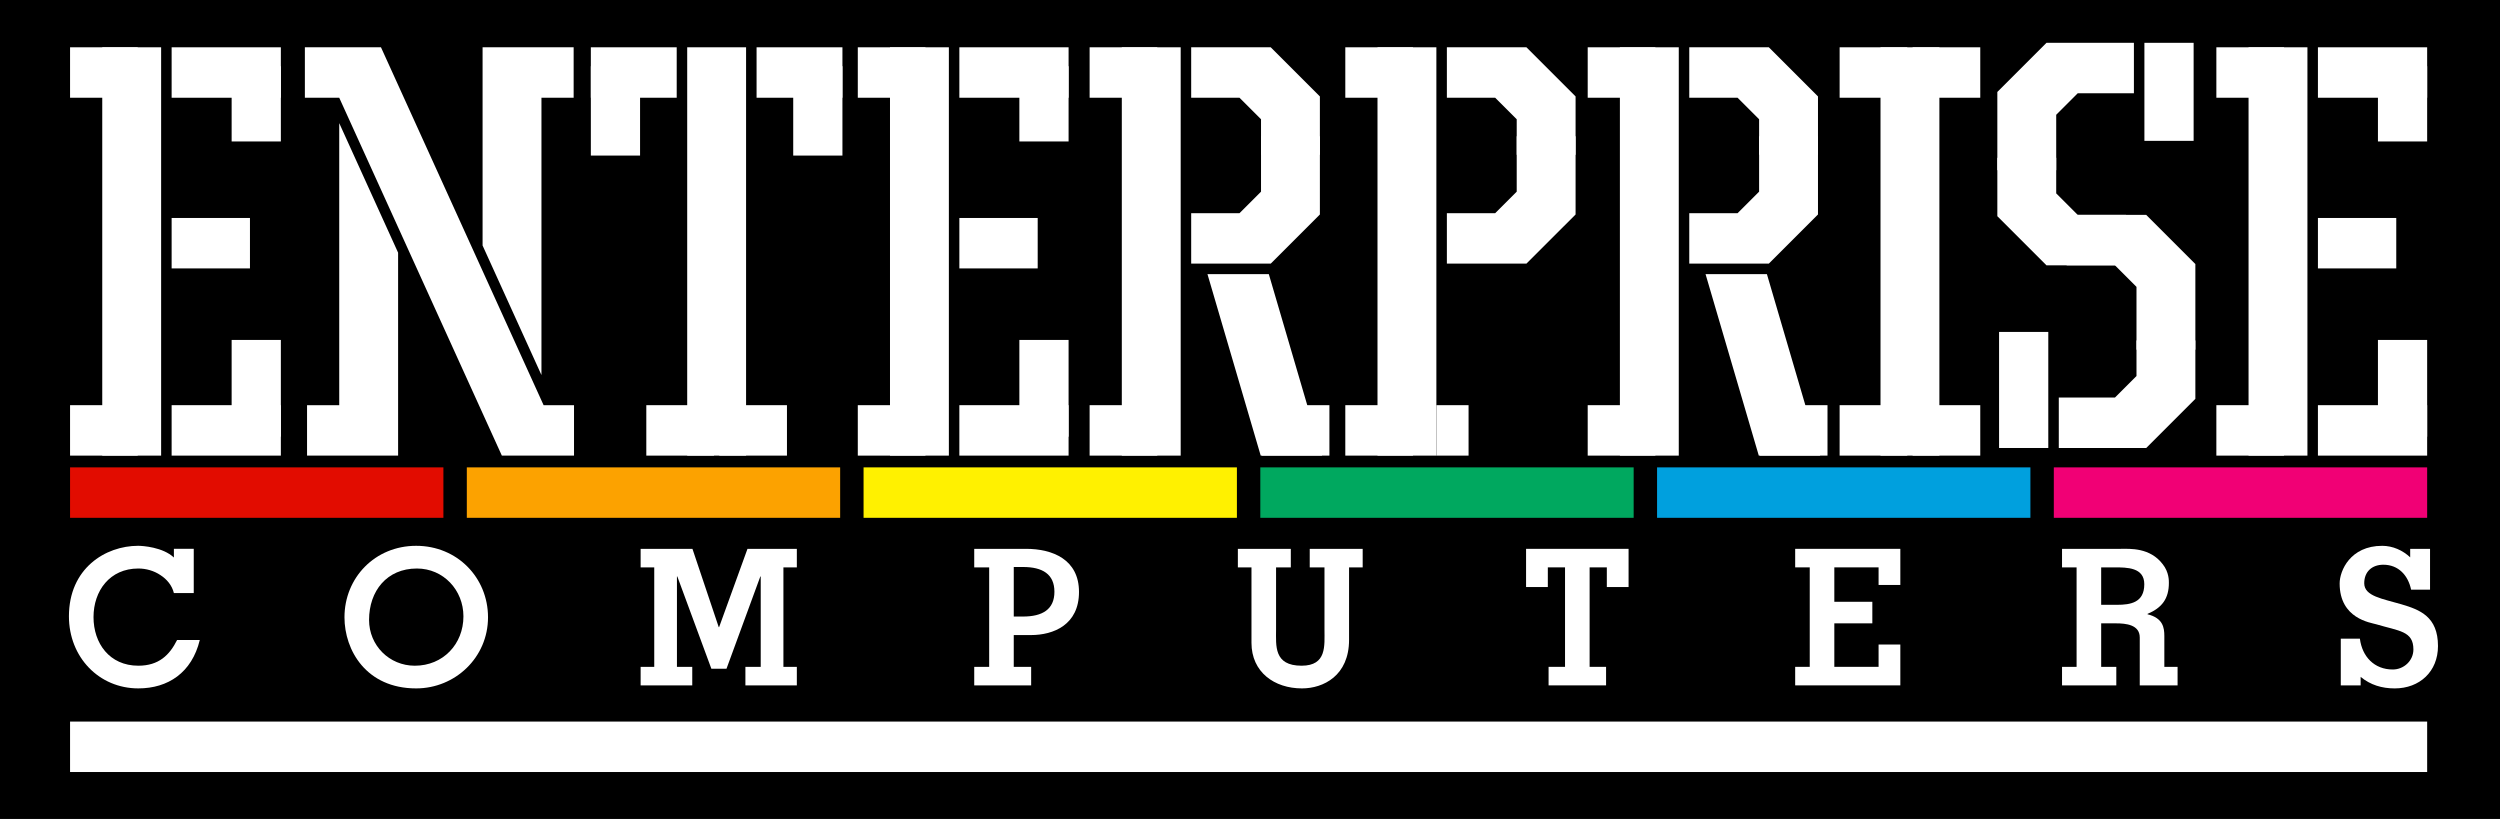
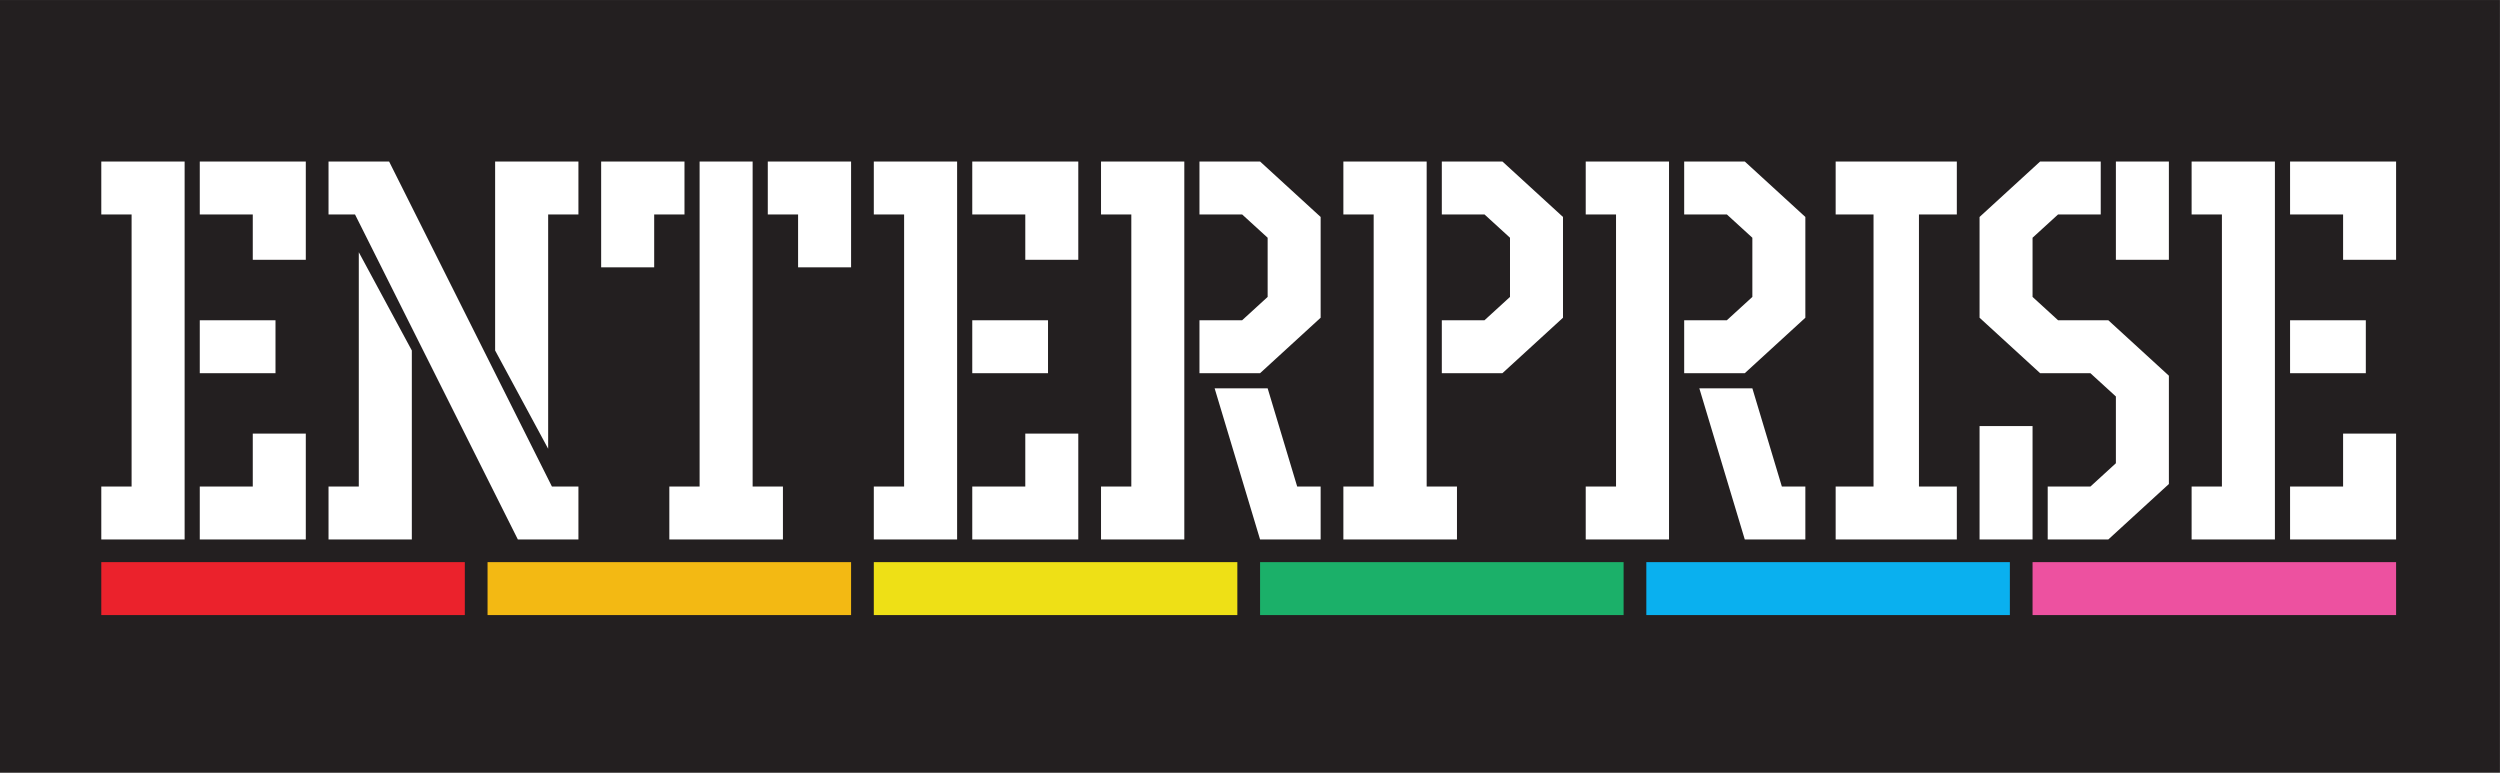
- <svg xmlns="http://www.w3.org/2000/svg" version="1.1" id="Layer_1" x="0px" y="0px" viewBox="0 0 3839 1257.59" style="enable-background:new 0 0 3839 1257.59;" xml:space="preserve">
-   <defs id="defs76" />
-   <style type="text/css" id="style1">
- 	.st0{fill:#953D8C;}
- 	.st1{fill:#FFFFFF;}
- 	.st2{fill:#E20C00;}
- 	.st3{fill:#FCA200;}
- 	.st4{fill:#FFF100;}
- 	.st5{fill:#00A85F;}
- 	.st6{fill:#00A0DE;}
- 	.st7{fill:#F10075;}
- </style>
-   <g id="g76">
-     <path id="rect1" d="M 0,0 H 3839 V 1257.59 H 0 Z" />
-     <g id="g75">
-       <g id="g9" style="fill:#ffffff">
-         <path class="st1" d="M267.03,910.75c-2.9-11.91-10.75-21.2-20.62-27.59c-9.87-6.68-22.07-10.16-33.98-10.16     c-43.85,0-68.83,34.27-68.83,74.63c0,40.08,24.39,74.63,68.83,74.63c31.36,0,47.92-16.26,59.53-39.5h34.85     c-12.2,50.24-48.79,74.34-94.38,74.34c-60.4,0-106.58-47.92-106.58-110.65c0-73.76,56.05-108.32,106.29-108.32     c6.68,0,38.04,2.03,54.89,18.01v-13.36h30.49v67.96H267.03z" id="path18" style="fill:#ffffff" />
-         <path class="st1" d="M528.98,947.92c0-60.7,46.76-109.77,110.06-109.77S749.4,887.23,749.4,947.92     c0,61.86-50.53,109.19-110.36,109.19C562.37,1057.11,528.98,998.45,528.98,947.92z M566.73,951.99     c0,39.2,31.07,70.28,70.28,70.28c43.27,0,74.63-33.11,74.63-75.8c0-40.37-30.78-73.47-71.44-73.47     C594.03,873,566.73,907.55,566.73,951.99z" id="path17" style="fill:#ffffff" />
-         <path class="st1" d="M1040.09,885.19h-0.58v138.82h23.52v28.46h-79.28v-28.46h20.91V871.25h-20.91v-28.46h79.57l40.37,120.23     h0.58l43.56-120.23h75.8v28.46h-20.62v152.75h20.62v28.46h-78.99v-28.46h23.52V885.19h-0.58l-51.98,141.72h-23.23L1040.09,885.19     z" id="path16" style="fill:#ffffff" />
-         <path class="st1" d="M1518.97,871.25h-22.94v-28.46h79.57c40.66,0,81.31,16.26,81.31,66.21c0,50.53-39.21,66.21-73.76,66.21     h-26.43v48.79h26.72v28.46h-87.41v-28.46h22.94V871.25z M1556.73,946.76h14.23c29.91,0,48.21-11.04,48.21-38.04     c0-27.01-18.3-38.04-48.21-38.04h-14.23V946.76z" id="path15" style="fill:#ffffff" />
-         <path class="st1" d="M1900.86,842.79h81.31v28.46h-22.65v95.25c0,24.98-3.78,55.76,39.21,55.76c38.91,0,35.14-30.78,35.14-55.76     v-95.25h-22.65v-28.46h81.31v28.46h-20.91v111.23c0,55.18-39.5,74.63-72.31,74.63c-42.4,0-77.54-24.98-77.54-69.99V871.25h-20.91     V842.79z" id="path14" style="fill:#ffffff" />
-         <path class="st1" d="M2343.44,901.46v-58.66h157.4v58.66h-33.4v-30.2h-26.43v152.75h25.27v28.46h-88.28v-28.46h25.27V871.25     h-26.43v30.2H2343.44z" id="path13" style="fill:#ffffff" />
-         <path class="st1" d="M2756.68,1052.47v-28.46h22.36V871.25h-22.36v-28.46h161.47v55.47h-33.4v-27.01h-67.96v52.85h58.37v33.11     h-58.37v66.79h67.96v-34.27h33.4v62.73H2756.68z" id="path12" style="fill:#ffffff" />
-         <path class="st1" d="M3166.45,1052.47v-28.46h22.36V871.25h-22.36v-28.46h90.03c14.23,0,45.01-2.32,64.76,23.81     c9.58,12.2,9.29,25.27,9.29,28.46c0,24.39-10.75,38.33-32.82,47.63v0.58c23.81,5.81,25.85,20.62,25.85,33.4v47.34h20.33v28.46     h-58.08V979c0-19.75-21.2-21.78-36.59-21.78h-22.65v66.79h23.23v28.46H3166.45z M3226.56,928.75h24.39     c20.91,0,41.82-3.49,41.82-31.65c0-25.85-26.43-25.85-46.17-25.85h-20.04V928.75z" id="path11" style="fill:#ffffff" />
-         <path class="st1" d="M3623.84,980.74c3.49,27.59,22.07,47.34,50.53,47.34c16.84,0,31.65-13.36,31.65-30.78     c0-28.46-22.07-28.17-56.92-38.62c-8.71-2.61-56.34-8.42-56.34-62.73c0-19.46,16.26-57.79,65.34-57.79     c16.26,0,31.65,6.97,42.98,17.71v-13.07h30.49v62.73h-29.04c-2.32-11.04-7.26-20.62-14.23-27.3     c-7.26-6.97-16.84-11.04-28.46-11.04c-17.13,0-29.33,10.45-29.33,28.46c0,20.04,28.46,23.81,56.92,32.24     c28.46,8.42,56.34,18.88,56.34,64.18c0,39.21-28.17,65.05-66.5,65.05c-19.46,0-37.17-5.23-52.27-17.71v13.07h-30.49v-71.73     H3623.84z" id="path10" style="fill:#ffffff" />
-       </g>
-       <path id="rect9" class="st1" style="fill:#ffffff" d="m 157.02,72.62 h 90.41 V 699.65 H 157.02 Z" />
-       <path id="rect10" class="st1" style="fill:#ffffff" d="m 1055.27,72.62 h 90.41 V 699.65 h -90.41 z" />
-       <path id="rect11" class="st1" transform="matrix(-1.836970e-16 1 -1 -1.836970e-16 820.4515 501.3867)" style="fill:#ffffff" d="m 120.8,608.98 h 77.46 v 103.89 H 120.8 Z" />
-       <path id="rect12" class="st1" transform="matrix(-1.836970e-16 1 -1 -1.836970e-16 270.8874 -48.1775)" style="fill:#ffffff" d="m 120.8,59.41 h 77.46 V 163.3 H 120.8 Z" />
-       <g id="g14">
-         <path id="rect13" class="st1" style="fill:#ffffff" d="m 355.7,522.01 h 75.58 v 148.58 h -75.58 z" />
-         <path id="rect14" class="st1" transform="matrix(-1.836970e-16 1 -1 -1.836970e-16 1008.335 313.5032)" style="fill:#ffffff" d="m 308.68,577.06 h 77.46 v 167.73 h -77.46 z" />
-       </g>
-       <g id="g19">
-         <g id="g16">
-           <path id="rect15" class="st1" transform="matrix(-1 -1.224647e-16 1.224647e-16 -1 1890.168 340.5817)" style="fill:#ffffff" d="m 907.29,101.69 h 75.58 v 137.21 h -75.58 z" />
-           <path id="rect16" class="st1" transform="matrix(6.123234e-17 -1 1 6.123234e-17 861.8628 1084.573)" style="fill:#ffffff" d="M 934.49,45.43 H 1011.95 v 131.85 h -77.46 z" />
-         </g>
-         <g id="g18">
-           <path id="rect17" class="st1" style="fill:#ffffff" d="m 1218.07,101.69 h 75.58 v 137.21 h -75.58 z" />
-           <path id="rect18" class="st1" transform="matrix(3.503515e-11 -1 1 3.503515e-11 1116.367 1339.077)" style="fill:#ffffff" d="m 1188.99,45.43 h 77.46 v 131.85 h -77.46 z" />
-         </g>
-       </g>
-       <path id="rect19" class="st1" style="fill:#ffffff" d="m 355.7,101.69 h 75.58 v 115.54 h -75.58 z" />
-       <path id="rect20" class="st1" transform="matrix(6.123234e-17 -1 1 6.123234e-17 236.0609 458.7709)" style="fill:#ffffff" d="m 308.68,27.49 h 77.46 v 167.73 h -77.46 z" />
-       <path id="rect21" class="st1" transform="matrix(6.123234e-17 -1 1 6.123234e-17 -49.7575 697.1394)" style="fill:#ffffff" d="m 284.96,313.31 h 77.46 v 120.28 h -77.46 z" />
-       <g id="g23">
-         <path id="rect22" class="st1" transform="matrix(-1.836970e-16 1 -1 -1.836970e-16 1817.43 -495.592)" style="fill:#ffffff" d="m 1117.78,608.98 h 77.46 v 103.89 h -77.46 z" />
-         <path id="rect23" class="st1" transform="matrix(-1.836970e-16 1 -1 -1.836970e-16 1705.348 -383.5095)" style="fill:#ffffff" d="m 1005.7,608.98 h 77.46 v 103.89 h -77.46 z" />
-       </g>
-       <path id="rect24" class="st1" style="fill:#ffffff" d="m 2887.71,72.62 h 90.41 V 699.65 h -90.41 z" />
-       <path id="rect25" class="st1" transform="matrix(-1.836970e-16 1 -1 -1.836970e-16 3537.79 -2215.952)" style="fill:#ffffff" d="m 2838.14,608.98 h 77.46 v 103.89 h -77.46 z" />
-       <path id="rect26" class="st1" transform="matrix(-1.836970e-16 1 -1 -1.836970e-16 3649.873 -2328.034)" style="fill:#ffffff" d="m 2950.22,608.98 h 77.46 v 103.89 h -77.46 z" />
-       <g id="g28">
-         <path id="rect27" class="st1" transform="matrix(-1.836970e-16 1 -1 -1.836970e-16 3100.308 -2877.598)" style="fill:#ffffff" d="m 2950.22,59.41 h 77.46 V 163.3 h -77.46 z" />
-         <path id="rect28" class="st1" transform="matrix(-1.836970e-16 1 -1 -1.836970e-16 2988.226 -2765.516)" style="fill:#ffffff" d="m 2838.14,59.41 h 77.46 V 163.3 h -77.46 z" />
-       </g>
-       <path id="rect29" class="st1" style="fill:#ffffff" d="m 1722.65,72.62 h 90.41 V 699.65 h -90.41 z" />
-       <path id="rect30" class="st1" transform="matrix(-1.836970e-16 1 -1 -1.836970e-16 2386.081 -1064.243)" style="fill:#ffffff" d="m 1686.43,608.98 h 77.46 v 103.89 h -77.46 z" />
-       <path id="rect31" class="st1" transform="matrix(-1.836970e-16 1 -1 -1.836970e-16 2650.427 -1328.588)" style="fill:#ffffff" d="m 1950.78,608.98 h 77.46 v 103.89 h -77.46 z" />
-       <path id="rect32" class="st1" transform="matrix(-1.836970e-16 1 -1 -1.836970e-16 1836.517 -1613.807)" style="fill:#ffffff" d="m 1686.43,59.41 h 77.46 V 163.3 h -77.46 z" />
-       <path id="rect33" class="st1" transform="matrix(-1.836970e-16 1 -1 -1.836970e-16 2891.333 -1569.495)" style="fill:#ffffff" d="m 2191.68,636.2 h 77.46 v 49.43 h -77.46 z" />
-       <path id="rect34" class="st1" style="fill:#ffffff" d="m 1366.67,72.62 h 90.41 V 699.65 h -90.41 z" />
-       <path id="rect35" class="st1" transform="matrix(-1.836970e-16 1 -1 -1.836970e-16 2030.096 -708.2578)" style="fill:#ffffff" d="m 1330.45,608.98 h 77.46 v 103.89 h -77.46 z" />
-       <path id="rect36" class="st1" transform="matrix(-1.836970e-16 1 -1 -1.836970e-16 1480.532 -1257.822)" style="fill:#ffffff" d="m 1330.45,59.41 h 77.46 V 163.3 h -77.46 z" />
-       <g id="g38">
-         <path id="rect37" class="st1" style="fill:#ffffff" d="m 1565.34,522.01 h 75.58 v 148.58 h -75.58 z" />
-         <path id="rect38" class="st1" transform="matrix(-1.836970e-16 1 -1 -1.836970e-16 2217.979 -896.1413)" style="fill:#ffffff" d="m 1518.33,577.06 h 77.46 v 167.73 h -77.46 z" />
-       </g>
-       <path id="rect39" class="st1" style="fill:#ffffff" d="m 1565.34,101.69 h 75.58 v 115.54 h -75.58 z" />
-       <path id="rect40" class="st1" style="fill:#ffffff" d="m 3292.95,65.75 h 75.58 V 216.3 h -75.58 z" />
-       <path id="rect41" class="st1" style="fill:#ffffff" d="m 3069.78,509.71 h 75.58 v 178.22 h -75.58 z" />
-       <path id="rect42" class="st1" transform="matrix(6.123234e-17 -1 1 6.123234e-17 1445.705 1668.415)" style="fill:#ffffff" d="m 1518.33,27.49 h 77.46 v 167.73 h -77.46 z" />
-       <path id="rect43" class="st1" transform="matrix(6.123234e-17 -1 1 6.123234e-17 1159.887 1906.784)" style="fill:#ffffff" d="m 1494.6,313.31 h 77.46 v 120.28 h -77.46 z" />
-       <g id="g51">
-         <path id="rect44" class="st1" style="fill:#ffffff" d="m 3452.88,72.62 h 90.41 V 699.65 h -90.41 z" />
-         <path id="rect45" class="st1" transform="matrix(-1.836970e-16 1 -1 -1.836970e-16 4116.31 -2794.472)" style="fill:#ffffff" d="m 3416.66,608.98 h 77.46 v 103.89 h -77.46 z" />
-         <path id="rect46" class="st1" transform="matrix(-1.836970e-16 1 -1 -1.836970e-16 3566.746 -3344.036)" style="fill:#ffffff" d="m 3416.66,59.41 h 77.46 V 163.3 h -77.46 z" />
-         <g id="g48">
-           <path id="rect47" class="st1" style="fill:#ffffff" d="m 3651.56,522.01 h 75.58 v 148.58 h -75.58 z" />
-           <path id="rect48" class="st1" transform="matrix(-1.836970e-16 1 -1 -1.836970e-16 4304.193 -2982.355)" style="fill:#ffffff" d="M 3604.54,577.06 H 3682 v 167.73 h -77.46 z" />
-         </g>
-         <path id="rect49" class="st1" style="fill:#ffffff" d="m 3651.56,101.69 h 75.58 v 115.54 h -75.58 z" />
-         <path id="rect50" class="st1" transform="matrix(6.123234e-17 -1 1 6.123234e-17 3531.919 3754.629)" style="fill:#ffffff" d="M 3604.54,27.49 H 3682 v 167.73 h -77.46 z" />
-         <path id="rect51" class="st1" transform="matrix(6.123234e-17 -1 1 6.123234e-17 3246.101 3992.998)" style="fill:#ffffff" d="m 3580.82,313.31 h 77.46 v 120.28 h -77.46 z" />
-       </g>
-       <g id="g52">
-         <path id="polygon51" class="st1" style="fill:#ffffff" d="m 1936.42,237.75 h 90.4 v -89.66 l -75.46,-75.47 h -122.18 v 77.47 h 74.19 l 33.05,33.04 z" />
-         <path id="polygon52" class="st1" style="fill:#ffffff" d="m 1936.42,209.2 h 90.4 v 120.16 l -75.46,75.46 h -122.18 v -77.47 h 74.19 l 33.05,-33.04 z" />
-       </g>
-       <path id="rect52" class="st1" style="fill:#ffffff" d="m 2115.29,72.62 h 90.41 V 699.65 h -90.41 z" />
-       <path id="rect53" class="st1" transform="matrix(-1.836970e-16 1 -1 -1.836970e-16 2778.722 -1456.884)" style="fill:#ffffff" d="m 2079.07,608.98 h 77.46 v 103.89 h -77.46 z" />
-       <path id="rect54" class="st1" transform="matrix(-1.836970e-16 1 -1 -1.836970e-16 2229.158 -2006.448)" style="fill:#ffffff" d="m 2079.07,59.41 h 77.46 V 163.3 h -77.46 z" />
-       <g id="g55">
-         <path id="polygon54" class="st1" style="fill:#ffffff" d="m 2329.06,237.75 h 90.41 V 148.09 L 2344,72.62 h -122.18 v 77.47 h 74.19 l 33.05,33.04 z" />
-         <path id="polygon55" class="st1" style="fill:#ffffff" d="m 2329.06,209.2 h 90.41 V 329.36 L 2344,404.82 h -122.18 v -77.47 h 74.19 l 33.05,-33.04 z" />
-       </g>
-       <path id="polygon56" class="st1" style="fill:#ffffff" d="m 1948.39,420.94 h -94.21 l 81.76,278.71 h 94.21 z" />
-       <path id="rect56" class="st1" style="fill:#ffffff" d="m 2487.51,72.62 h 90.41 V 699.65 h -90.41 z" />
-       <path id="rect57" class="st1" transform="matrix(-1.836970e-16 1 -1 -1.836970e-16 3150.942 -1829.104)" style="fill:#ffffff" d="m 2451.29,608.98 h 77.46 v 103.89 h -77.46 z" />
-       <path id="rect58" class="st1" transform="matrix(-1.836970e-16 1 -1 -1.836970e-16 3415.288 -2093.45)" style="fill:#ffffff" d="m 2715.64,608.98 h 77.46 v 103.89 h -77.46 z" />
-       <path id="rect59" class="st1" transform="matrix(-1.836970e-16 1 -1 -1.836970e-16 2601.378 -2378.669)" style="fill:#ffffff" d="m 2451.29,59.41 h 77.46 V 163.3 h -77.46 z" />
-       <g id="g60">
-         <path id="polygon59" class="st1" style="fill:#ffffff" d="m 2701.28,237.75 h 90.41 v -89.66 l -75.47,-75.47 h -122.18 v 77.47 h 74.19 l 33.05,33.04 z" />
-         <path id="polygon60" class="st1" style="fill:#ffffff" d="m 2701.28,209.2 h 90.41 v 120.16 l -75.47,75.46 h -122.18 v -77.47 h 74.19 l 33.05,-33.04 z" />
-       </g>
-       <g id="g62">
-         <path id="polygon61" class="st1" style="fill:#ffffff" d="m 3157.52,242.33 h -90.41 V 332 l 75.46,75.46 h 122.18 V 330 h -74.18 l -33.05,-33.05 z" />
-         <path id="polygon62" class="st1" style="fill:#ffffff" d="m 3157.52,261.37 h -90.41 V 141.21 l 75.46,-75.46 h 134.26 v 77.46 h -86.26 l -33.05,33.05 z" />
-       </g>
-       <g id="g63">
-         <path id="polygon63" class="st1" style="fill:#ffffff" d="m 3280.79,536.99 h 90.41 V 405.46 L 3295.74,330 h -122.19 v 77.46 h 74.19 l 33.05,33.05 z" />
-       </g>
-       <g id="g64">
-         <path id="polygon64" class="st1" style="fill:#ffffff" d="m 3280.79,522.8 h 90.41 v 89.67 l -75.46,75.46 h -134.26 v -77.46 h 86.26 l 33.05,-33.05 z" />
-       </g>
-       <path id="polygon65" class="st1" style="fill:#ffffff" d="m 2713.26,420.94 h -94.22 l 81.76,278.71 h 94.21 z" />
-       <path id="polygon66" class="st1" style="fill:#ffffff" d="M 831.46,575.96 V 150.09 h 49.43 V 72.62 H 831.46 765.37 741.05 V 377 Z" />
-       <g id="g68">
-         <path id="polygon67" class="st1" style="fill:#ffffff" d="M 520.93,189.07 V 622.19 H 471.5 v 77.46 h 49.43 66.08 24.32 V 388.02 Z" />
-         <path id="polygon68" class="st1" style="fill:#ffffff" d="M 834.75,622.19 833.11,618.57 601.87,109.68 585.03,72.62 H 468.16 v 77.47 h 52.75 l 0.02,-0.01 v 0.01 0 0 l 90.4,198.95 v 0 l 159.32,350.61 h 110.81 v -77.46 z" />
-       </g>
-       <g id="g74">
-         <path id="rect68" class="st2" style="fill:#e20c00" d="m 107.59,717.7 h 573.3 v 77.46 H 107.59 Z" />
-         <path id="rect69" class="st1" style="fill:#ffffff" d="m 107.59,1108.05 h 3619.55 v 77.46 H 107.59 Z" />
-         <path id="rect70" class="st3" style="fill:#fca200" d="M 716.84,717.7 H 1290.14 v 77.46 H 716.84 Z" />
-         <path id="rect71" class="st4" style="fill:#fff100" d="m 1326.09,717.7 h 573.3 v 77.46 h -573.3 z" />
-         <path id="rect72" class="st5" style="fill:#00a85f" d="m 1935.34,717.7 h 573.3 v 77.46 h -573.3 z" />
-         <path id="rect73" class="st6" style="fill:#00a0de" d="m 2544.59,717.7 h 573.3 v 77.46 h -573.3 z" />
-         <path id="rect74" class="st7" style="fill:#f10075" d="m 3153.84,717.7 h 573.3 v 77.46 h -573.3 z" />
-       </g>
-     </g>
-   </g>
+ <svg xmlns="http://www.w3.org/2000/svg" width="1056" height="326.4" viewBox="0 0 1056 326.4">
+   <path d="M0 0h7920v2447.99H0Z" style="fill:#231f20;fill-opacity:1;fill-rule:nonzero;stroke:none" transform="matrix(.13333 0 0 -.13333 0 326.4)" />
+   <path d="M320.902 499.488h1151.7v167.691h-1151.7z" style="fill:#eb222c;fill-opacity:1;fill-rule:nonzero;stroke:none" transform="matrix(.13333 0 0 -.13333 0 326.4)" />
+   <path d="M1544.6 499.488h1151.7v167.691H1544.6Z" style="fill:#f3b913;fill-opacity:1;fill-rule:nonzero;stroke:none" transform="matrix(.13333 0 0 -.13333 0 326.4)" />
+   <path d="M2768.3 499.488H3920v167.691H2768.3Z" style="fill:#eee016;fill-opacity:1;fill-rule:nonzero;stroke:none" transform="matrix(.13333 0 0 -.13333 0 326.4)" />
+   <path d="M3992 499.488h1151.7v167.691H3992Z" style="fill:#1bb069;fill-opacity:1;fill-rule:nonzero;stroke:none" transform="matrix(.13333 0 0 -.13333 0 326.4)" />
+   <path d="M5215.69 499.488H6367.4v167.691H5215.69Z" style="fill:#0ab0ef;fill-opacity:1;fill-rule:nonzero;stroke:none" transform="matrix(.13333 0 0 -.13333 0 326.4)" />
+   <path d="M6439.3 499.488H7591v167.691H6439.3Z" style="fill:#ed51a0;fill-opacity:1;fill-rule:nonzero;stroke:none" transform="matrix(.13333 0 0 -.13333 0 326.4)" />
+   <path d="M320.902 1936.39v-167.7h95.996v-862.1h-95.996V738.988h264V1936.39zm311.996 0v-167.7h167.903v-143.6h168v311.3zm0-670.6h239.898v167.699H632.898Zm0-359.2V738.988h335.903v335.302h-168v-167.7zM2768.3 1936.39v-167.7h96v-862.1h-96V738.988h263.9V1936.39zm311.9 0v-167.7h168v-143.6h167.9v311.3zm0-670.6h240v167.699h-240zm0-359.2V738.988h335.9v335.302h-167.9v-167.7zm3862.99 1029.8v-167.7h96.01v-862.1h-96.01V738.988h263.91V1936.39zm311.91 0v-167.7h168.01v-143.6H7591v311.3zm0-670.6h240v167.699h-240zm0-359.2V738.988H7591v335.302h-167.89v-167.7zm-6214.3 0V738.988h263.9v598.702l-168 311.3v-742.4zm791.7 862.1v167.7h-263.9v-598.7l168-311.3v742.3z" style="fill:#fff;fill-opacity:1;fill-rule:nonzero;stroke:none" transform="matrix(.13333 0 0 -.13333 0 326.4)" />
+   <path d="M1040.8 1936.39v-167.7h83.9l515.9-1029.702h191.9V906.59h-83.9l-515.9 1029.8zm863.7 0v-335.3h168v167.6h96v167.7zm527.9 0v-167.7h96v-167.6h167.9v335.3zm-216 0V906.59h-95.9V738.988h359.9V906.59h-96v1029.8zm3719.1-167.7v-862.1h-120V738.988h383.89V906.59h-120v862.1h120v167.7H5815.5v-167.7zm-1583.61 0v-862.1h-95.99V738.988h359.9V906.59h-96v1029.8h-263.9v-167.7zm767.81 0v-862.1h-96V738.988h263.9V1936.39h-263.9v-167.7zm-1535.6 0v-862.1h-96V738.988H3752V1936.39h-263.9v-167.7zm3119.2-143.6h167.898v311.305H6703.3Zm-431.9-886.102h167.898v359.203H6271.4Zm-719.8 768.402-80.8-73.9h-135.19v-167.7h191.99l191.9 175.7v319.2l-191.9 175.7h-191.99v-167.7h135.19l80.8-73.8z" style="fill:#fff;fill-opacity:1;fill-rule:nonzero;stroke:none" transform="matrix(.13333 0 0 -.13333 0 326.4)" />
+   <path d="m4783.8 1507.39-80.8-73.9h-135.21v-167.7h192.01l191.9 175.7v319.2l-191.9 175.7h-192.01v-167.7H4703l80.8-73.8zm-767.8 0-80.8-73.9H3800v-167.7h192l191.9 175.7v319.2l-191.9 175.7h-192v-167.7h135.2l80.8-73.8zm2423.3 0v187.5l80.8 73.8h135.19v167.7H6463.3l-191.9-175.7v-319.2l191.9-175.7h159.2l80.8-73.8V980.488l-80.8-73.898h-135.2V738.988h192l191.9 175.692v343.11l-191.9 175.7h-159.2zM3992 738.988h191.9V906.59h-74.3l-93.6 311.3h-168zm1535.6 0h191.9V906.59h-74.4l-93.5 311.3h-168.01z" style="fill:#fff;fill-opacity:1;fill-rule:nonzero;stroke:none" transform="matrix(.13333 0 0 -.13333 0 326.4)" />
</svg>
